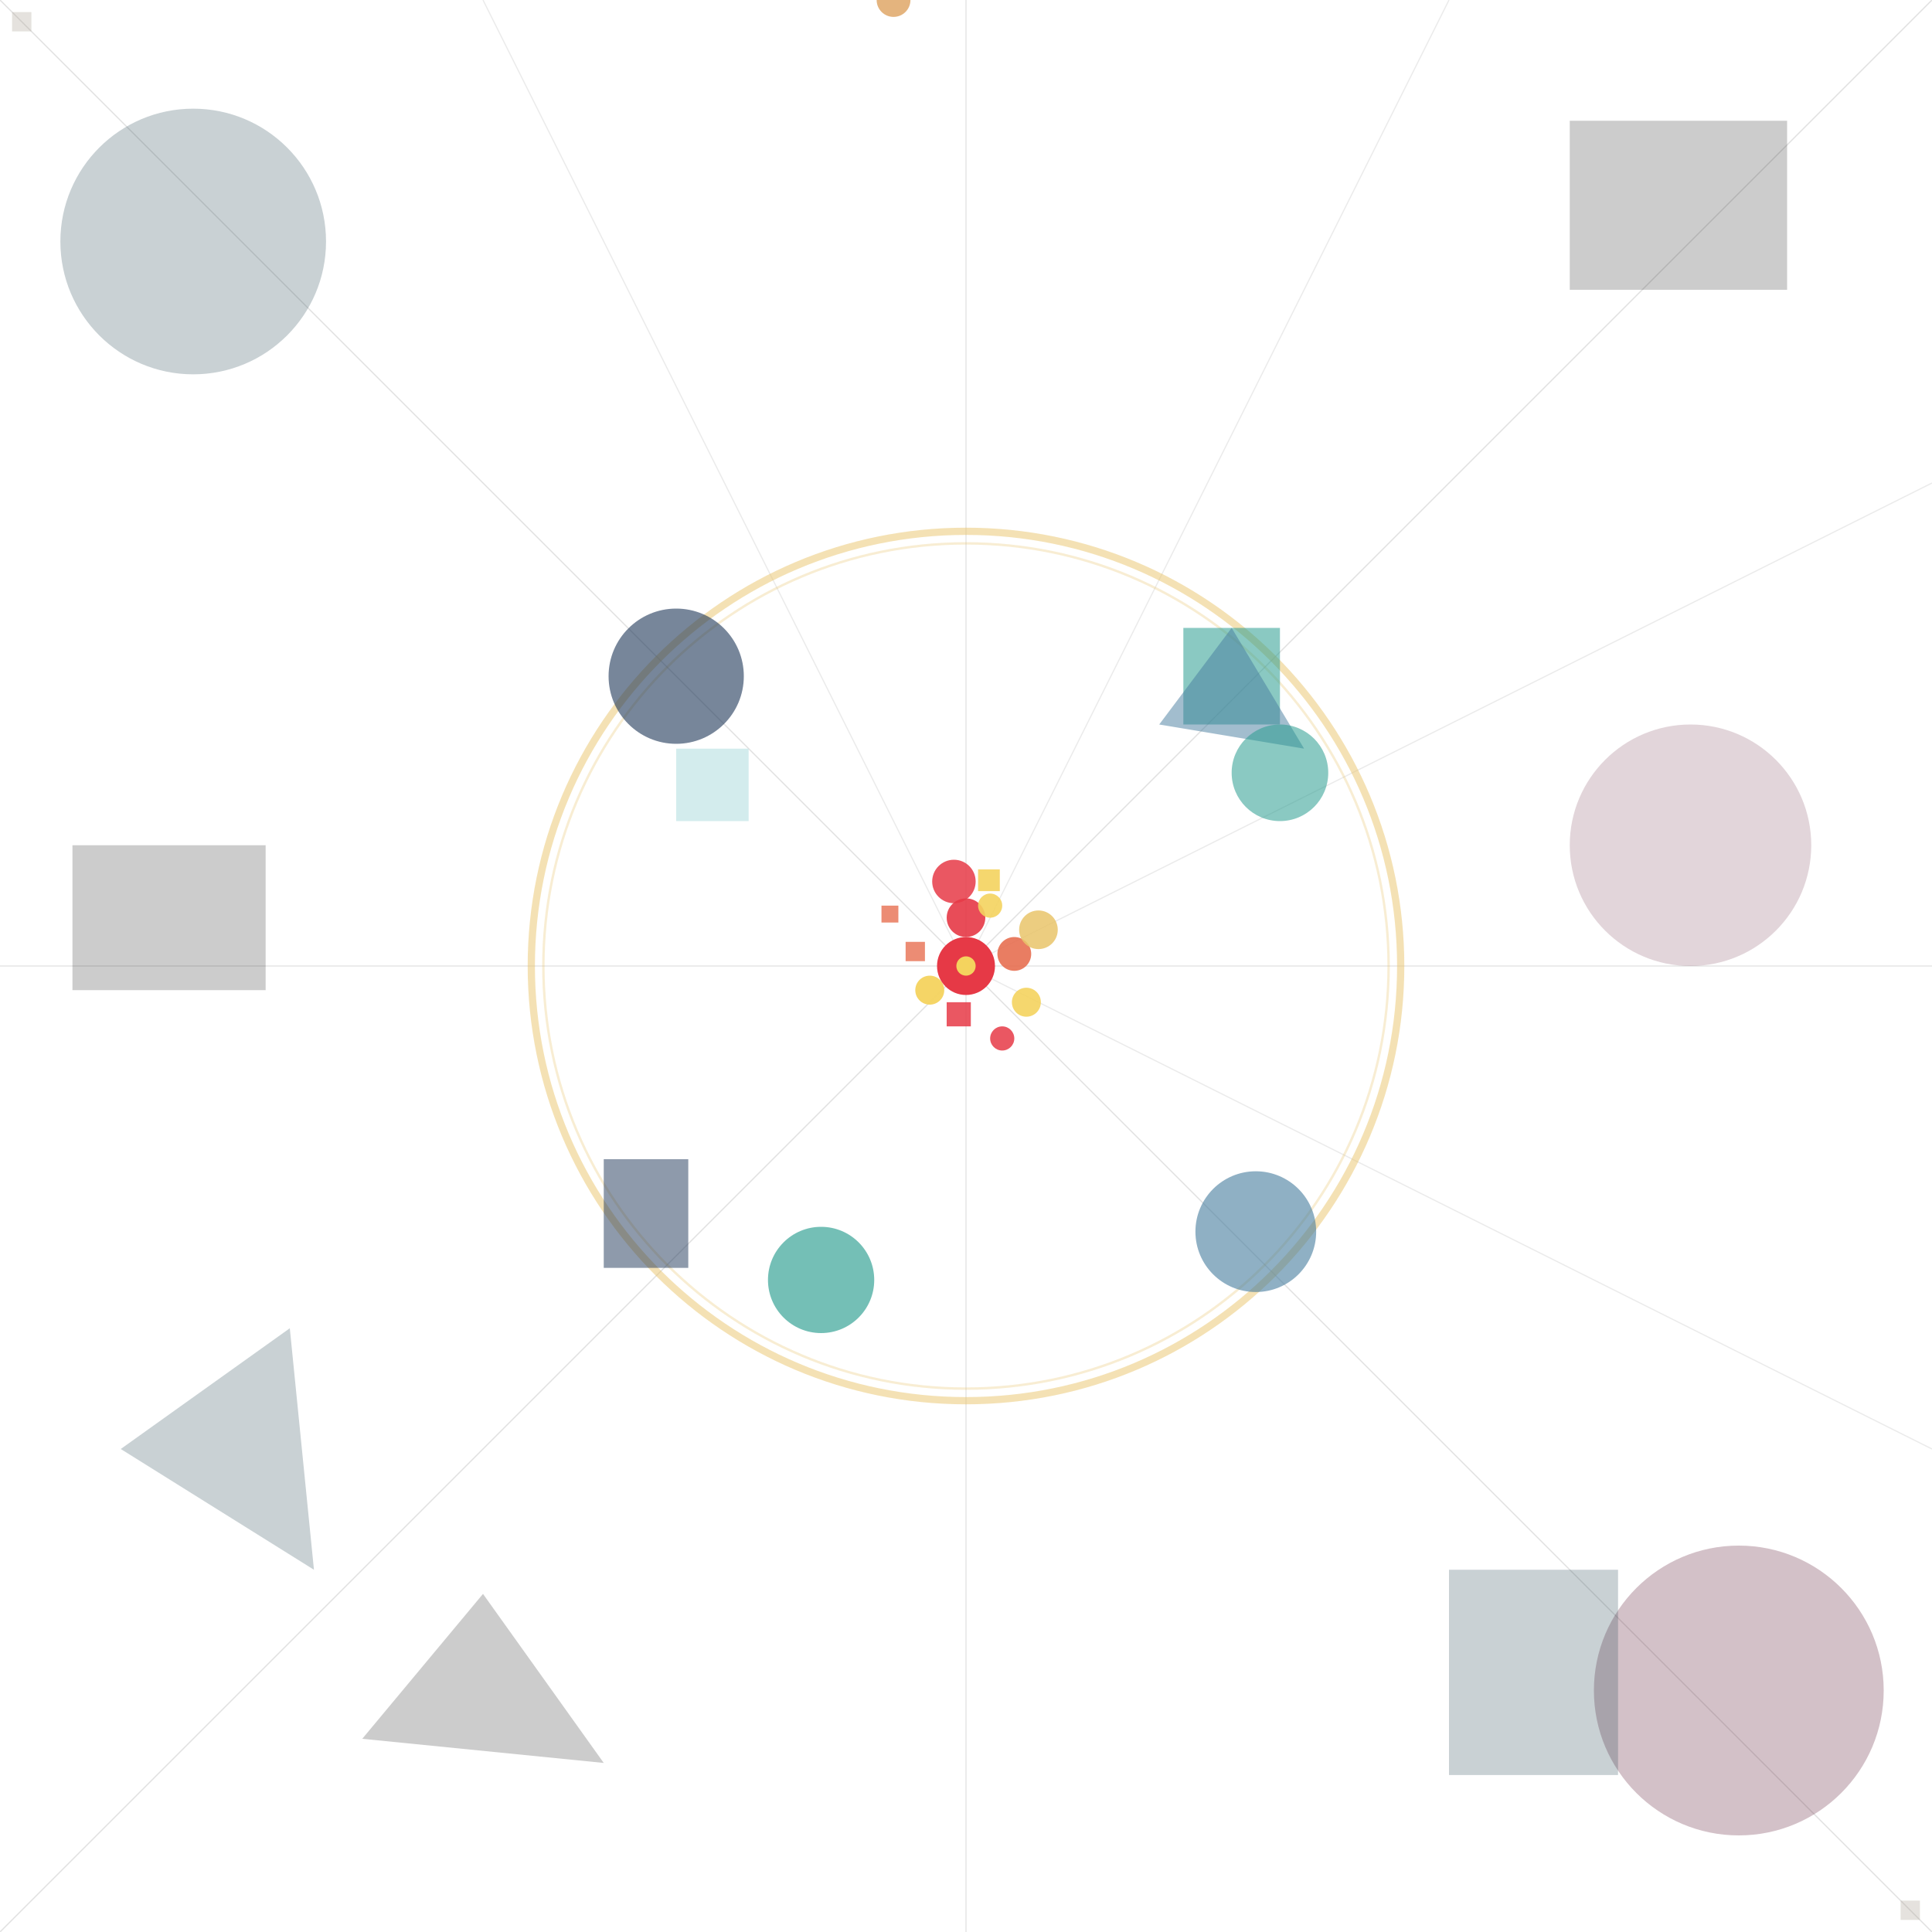
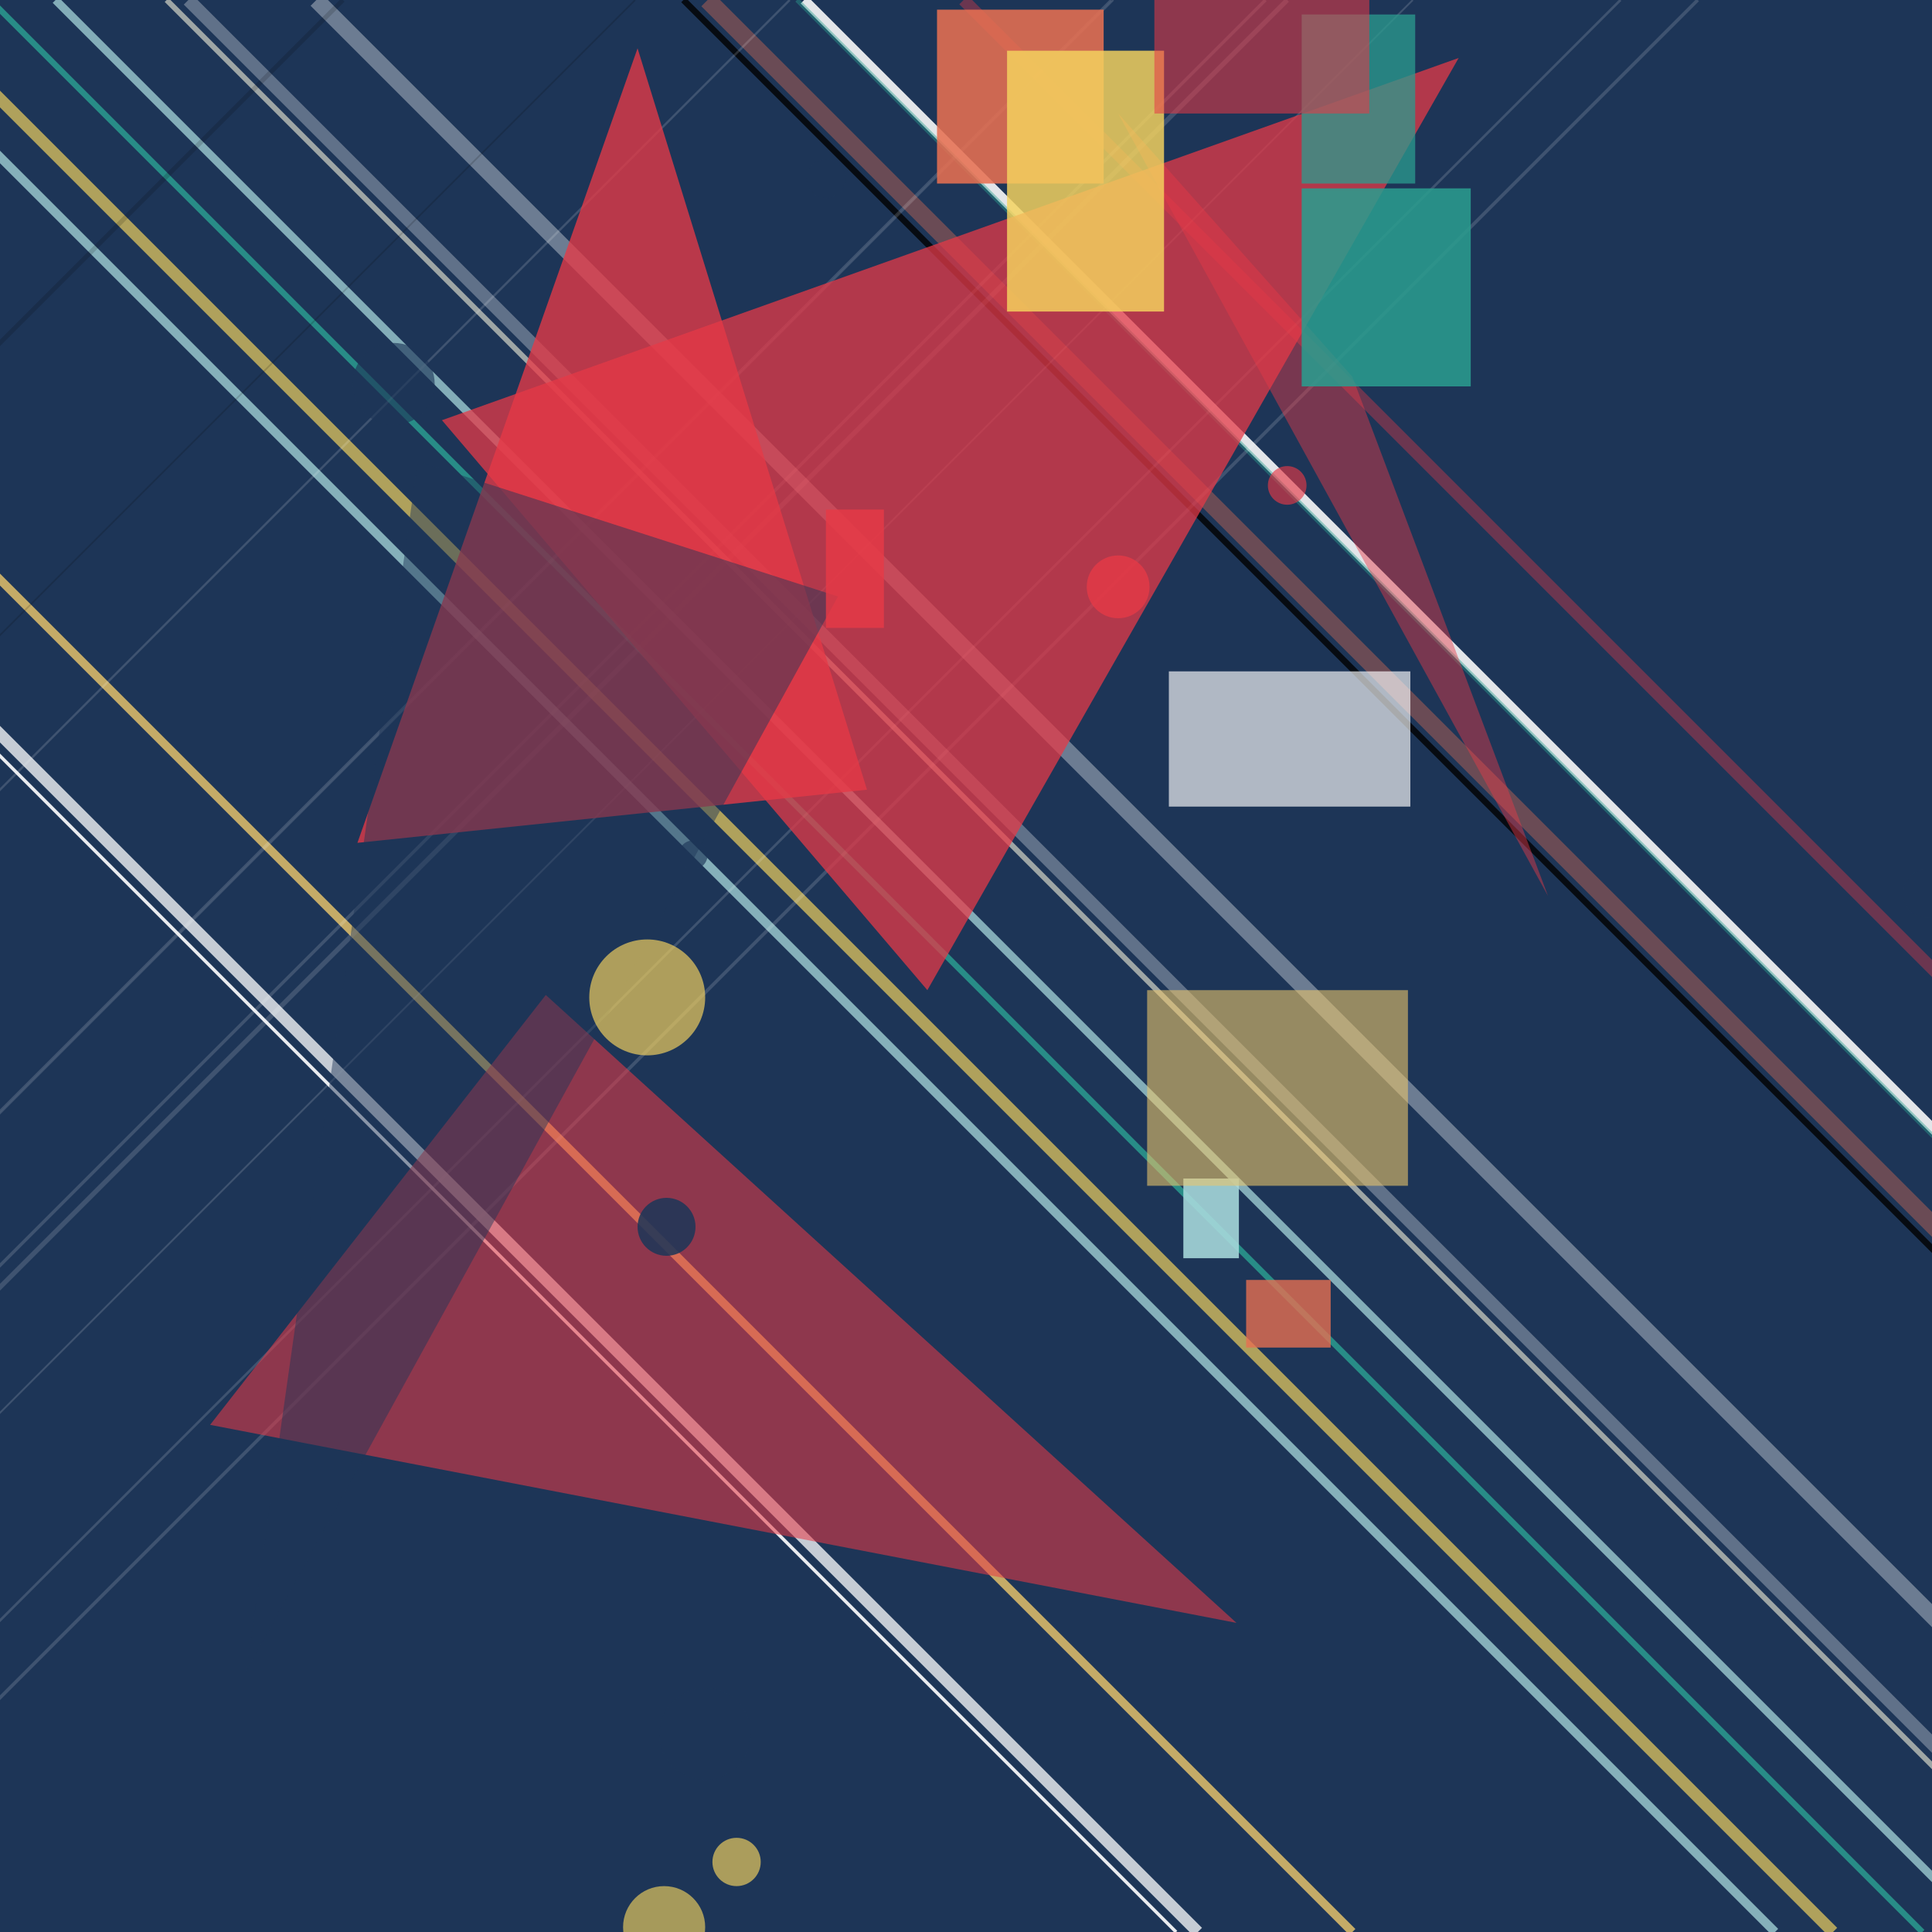
<svg xmlns="http://www.w3.org/2000/svg" viewBox="0 0 800 800" width="800" height="800">
-   <rect x="0" y="0" width="800" height="800" fill="#FFFFFF" />
-   <line x1="400" y1="400" x2="0" y2="0" stroke="#000000" stroke-width="0.5" opacity="0.12" />
-   <line x1="400" y1="400" x2="800" y2="0" stroke="#000000" stroke-width="0.5" opacity="0.12" />
-   <line x1="400" y1="400" x2="800" y2="800" stroke="#000000" stroke-width="0.5" opacity="0.12" />
-   <line x1="400" y1="400" x2="0" y2="800" stroke="#000000" stroke-width="0.5" opacity="0.12" />
-   <line x1="400" y1="400" x2="400" y2="0" stroke="#000000" stroke-width="0.5" opacity="0.1" />
-   <line x1="400" y1="400" x2="800" y2="400" stroke="#000000" stroke-width="0.5" opacity="0.1" />
-   <line x1="400" y1="400" x2="400" y2="800" stroke="#000000" stroke-width="0.5" opacity="0.1" />
-   <line x1="400" y1="400" x2="0" y2="400" stroke="#000000" stroke-width="0.5" opacity="0.1" />
-   <line x1="400" y1="400" x2="200" y2="0" stroke="#000000" stroke-width="0.5" opacity="0.08" />
-   <line x1="400" y1="400" x2="600" y2="0" stroke="#000000" stroke-width="0.5" opacity="0.08" />
-   <line x1="400" y1="400" x2="800" y2="200" stroke="#000000" stroke-width="0.5" opacity="0.08" />
-   <line x1="400" y1="400" x2="800" y2="600" stroke="#000000" stroke-width="0.5" opacity="0.08" />
-   <circle cx="80" cy="100" r="55" fill="#264653" opacity="0.25" />
-   <rect x="650" y="50" width="90" height="70" fill="#000000" opacity="0.2" />
-   <circle cx="720" cy="700" r="60" fill="#6D2E46" opacity="0.3" />
-   <polygon points="50,600 120,550 130,650" fill="#264653" opacity="0.25" />
-   <rect x="30" y="350" width="80" height="60" fill="#000000" opacity="0.2" />
-   <circle cx="700" cy="350" r="50" fill="#6D2E46" opacity="0.2" />
-   <rect x="600" y="650" width="70" height="85" fill="#264653" opacity="0.25" />
-   <polygon points="150,720 200,660 250,730" fill="#000000" opacity="0.2" />
-   <circle cx="400" cy="400" r="180" fill="none" stroke="#E9C46A" stroke-width="3" opacity="0.5" />
-   <circle cx="400" cy="400" r="175" fill="none" stroke="#E9C46A" stroke-width="1" opacity="0.3" />
-   <circle cx="280" cy="280" r="28" fill="#1D3557" opacity="0.6" />
-   <rect x="490" y="260" width="40" height="40" fill="#2A9D8F" opacity="0.55" />
-   <circle cx="520" cy="510" r="25" fill="#457B9D" opacity="0.6" />
-   <rect x="250" y="480" width="35" height="45" fill="#1D3557" opacity="0.5" />
-   <circle cx="340" cy="530" r="22" fill="#2A9D8F" opacity="0.65" />
-   <polygon points="480,300 510,260 540,310" fill="#457B9D" opacity="0.5" />
-   <rect x="280" y="310" width="30" height="30" fill="#A8DADC" opacity="0.5" />
-   <circle cx="530" cy="320" r="20" fill="#2A9D8F" opacity="0.55" />
-   <circle cx="400" cy="380" r="8" fill="#E63946" opacity="0.9" />
-   <circle cx="385" cy="410" r="6" fill="#F4D35E" opacity="0.95" />
-   <circle cx="420" cy="395" r="7" fill="#E76F51" opacity="0.9" />
-   <rect x="392" y="415" width="10" height="10" fill="#E63946" opacity="0.85" />
-   <circle cx="410" cy="375" r="5" fill="#F4D35E" opacity="0.9" />
-   <rect x="375" y="390" width="8" height="8" fill="#E76F51" opacity="0.8" />
-   <circle cx="395" cy="365" r="9" fill="#E63946" opacity="0.85" />
-   <circle cx="425" cy="415" r="6" fill="#F4D35E" opacity="0.9" />
-   <rect x="365" y="375" width="7" height="7" fill="#E76F51" opacity="0.8" />
-   <circle cx="415" cy="430" r="5" fill="#E63946" opacity="0.85" />
-   <circle cx="370" y="420" r="7" fill="#DDA15E" opacity="0.8" />
-   <circle cx="430" cy="385" r="8" fill="#E9C46A" opacity="0.85" />
-   <rect x="405" y="360" width="9" height="9" fill="#F4D35E" opacity="0.9" />
-   <circle cx="400" cy="400" r="12" fill="#E63946" opacity="1" />
-   <circle cx="400" cy="400" r="4" fill="#F4D35E" opacity="1" />
-   <rect x="5" y="5" width="8" height="8" fill="#A89F91" opacity="0.3" />
-   <rect x="787" y="787" width="8" height="8" fill="#A89F91" opacity="0.3" />
+   <rect x="0" y="0" width="800" height="800" fill="#1D3557" opacity="1.00" />
+   <line x1="333" y1="0" x2="1133" y2="800" stroke="#FFFFFF" stroke-width="4.05" opacity="0.87" />
+   <line x1="-41" y1="0" x2="759" y2="800" stroke="#F4D35E" stroke-width="4.908" opacity="0.68" />
+   <line x1="-304" y1="0" x2="496" y2="800" stroke="#FFFFFF" stroke-width="4.86" opacity="0.75" />
+   <line x1="23" y1="0" x2="823" y2="800" stroke="#A8DADC" stroke-width="3.34" opacity="0.73" />
+   <line x1="78" y1="0" x2="878" y2="800" stroke="#FFFFFF" stroke-width="5.365" opacity="0.30" />
+   <line x1="399" y1="0" x2="1199" y2="800" stroke="#E63946" stroke-width="5.022" opacity="0.39" />
+   <line x1="-65" y1="0" x2="735" y2="800" stroke="#A8DADC" stroke-width="3.682" opacity="0.74" />
+   <line x1="69" y1="0" x2="869" y2="800" stroke="#FEFAE0" stroke-width="2.253" opacity="0.57" />
+   <line x1="-240" y1="0" x2="560" y2="800" stroke="#E9C46A" stroke-width="3.499" opacity="0.82" />
+   <line x1="-313" y1="0" x2="487" y2="800" stroke="#FFFFFF" stroke-width="1.359" opacity="0.90" />
+   <line x1="131" y1="0" x2="931" y2="800" stroke="#FFFFFF" stroke-width="6.767" opacity="0.35" />
+   <line x1="-4" y1="0" x2="796" y2="800" stroke="#2A9D8F" stroke-width="2.45" opacity="0.84" />
+   <line x1="283" y1="0" x2="1083" y2="800" stroke="#000000" stroke-width="2.59" opacity="0.79" />
+   <line x1="330" y1="0" x2="1130" y2="800" stroke="#2A9D8F" stroke-width="1.847" opacity="0.43" />
+   <line x1="293" y1="0" x2="1093" y2="800" stroke="#E76F51" stroke-width="7.317" opacity="0.38" />
+   <line x1="533" y1="0" x2="-267" y2="800" stroke="#FFFFFF" stroke-width="1.992" opacity="0.15" />
+   <line x1="460" y1="0" x2="-340" y2="800" stroke="#FFFFFF" stroke-width="0.883" opacity="0.15" />
+   <line x1="461" y1="0" x2="-339" y2="800" stroke="#FFFFFF" stroke-width="0.732" opacity="0.15" />
+   <line x1="671" y1="0" x2="-129" y2="800" stroke="#FFFFFF" stroke-width="1.025" opacity="0.15" />
+   <line x1="524" y1="0" x2="-276" y2="800" stroke="#FFFFFF" stroke-width="1.324" opacity="0.15" />
+   <line x1="327" y1="0" x2="-473" y2="800" stroke="#FFFFFF" stroke-width="0.925" opacity="0.15" />
+   <line x1="142" y1="0" x2="-658" y2="800" stroke="#000000" stroke-width="1.925" opacity="0.15" />
+   <line x1="585" y1="0" x2="-215" y2="800" stroke="#FFFFFF" stroke-width="0.745" opacity="0.15" />
+   <line x1="263" y1="0" x2="-537" y2="800" stroke="#000000" stroke-width="0.681" opacity="0.15" />
+   <line x1="703" y1="0" x2="-97" y2="800" stroke="#FFFFFF" stroke-width="1.4" opacity="0.15" />
+   <polygon points="264,20 148,349 359,327" fill="#E63946" opacity="0.77" />
+   <polygon points="560,156 641,371 463,47" fill="#E63946" opacity="0.45" />
+   <polygon points="87,590 512,672 226,412" fill="#E63946" opacity="0.56" />
+   <polygon points="604,24 384,410 183,174" fill="#E63946" opacity="0.74" />
+   <polygon points="102,692 347,247 173,191" fill="#1D3557" opacity="0.47" />
+   <rect x="539" y="78" width="70" height="82" fill="#2A9D8F" opacity="0.86" />
+   <rect x="516" y="530" width="35" height="28" fill="#E76F51" opacity="0.79" />
+   <rect x="388" y="4" width="69" height="72" fill="#E76F51" opacity="0.87" />
+   <rect x="484" y="278" width="100" height="56" fill="#FFFFFF" opacity="0.65" />
+   <rect x="490" y="488" width="23" height="33" fill="#A8DADC" opacity="0.88" />
+   <rect x="539" y="6" width="47" height="70" fill="#2A9D8F" opacity="0.74" />
+   <rect x="417" y="21" width="65" height="108" fill="#F4D35E" opacity="0.83" />
+   <rect x="342" y="211" width="24" height="49" fill="#E63946" opacity="0.82" />
+   <rect x="478" y="0" width="89" height="47" fill="#E63946" opacity="0.56" />
+   <rect x="475" y="410" width="108" height="81" fill="#E9C46A" opacity="0.59" />
+   <circle cx="275" cy="798" r="17" fill="#F4D35E" opacity="0.64" />
+   <circle cx="163" cy="159" r="17" fill="#1D3557" opacity="0.63" />
+   <circle cx="305" cy="771" r="10" fill="#F4D35E" opacity="0.66" />
+   <circle cx="463" cy="243" r="13" fill="#E63946" opacity="0.79" />
+   <circle cx="276" cy="508" r="12" fill="#1D3557" opacity="0.86" />
+   <circle cx="798" cy="370" r="10" fill="#1D3557" opacity="0.98" />
+   <circle cx="292" cy="718" r="19" fill="#1D3557" opacity="0.76" />
+   <circle cx="268" cy="413" r="24" fill="#F4D35E" opacity="0.67" />
+   <circle cx="533" cy="201" r="8" fill="#E63946" opacity="0.64" />
+   <circle cx="342" cy="74" r="8" fill="#1D3557" opacity="0.68" />
+   <circle cx="287" cy="354" r="6" fill="#1D3557" opacity="0.65" />
</svg>
